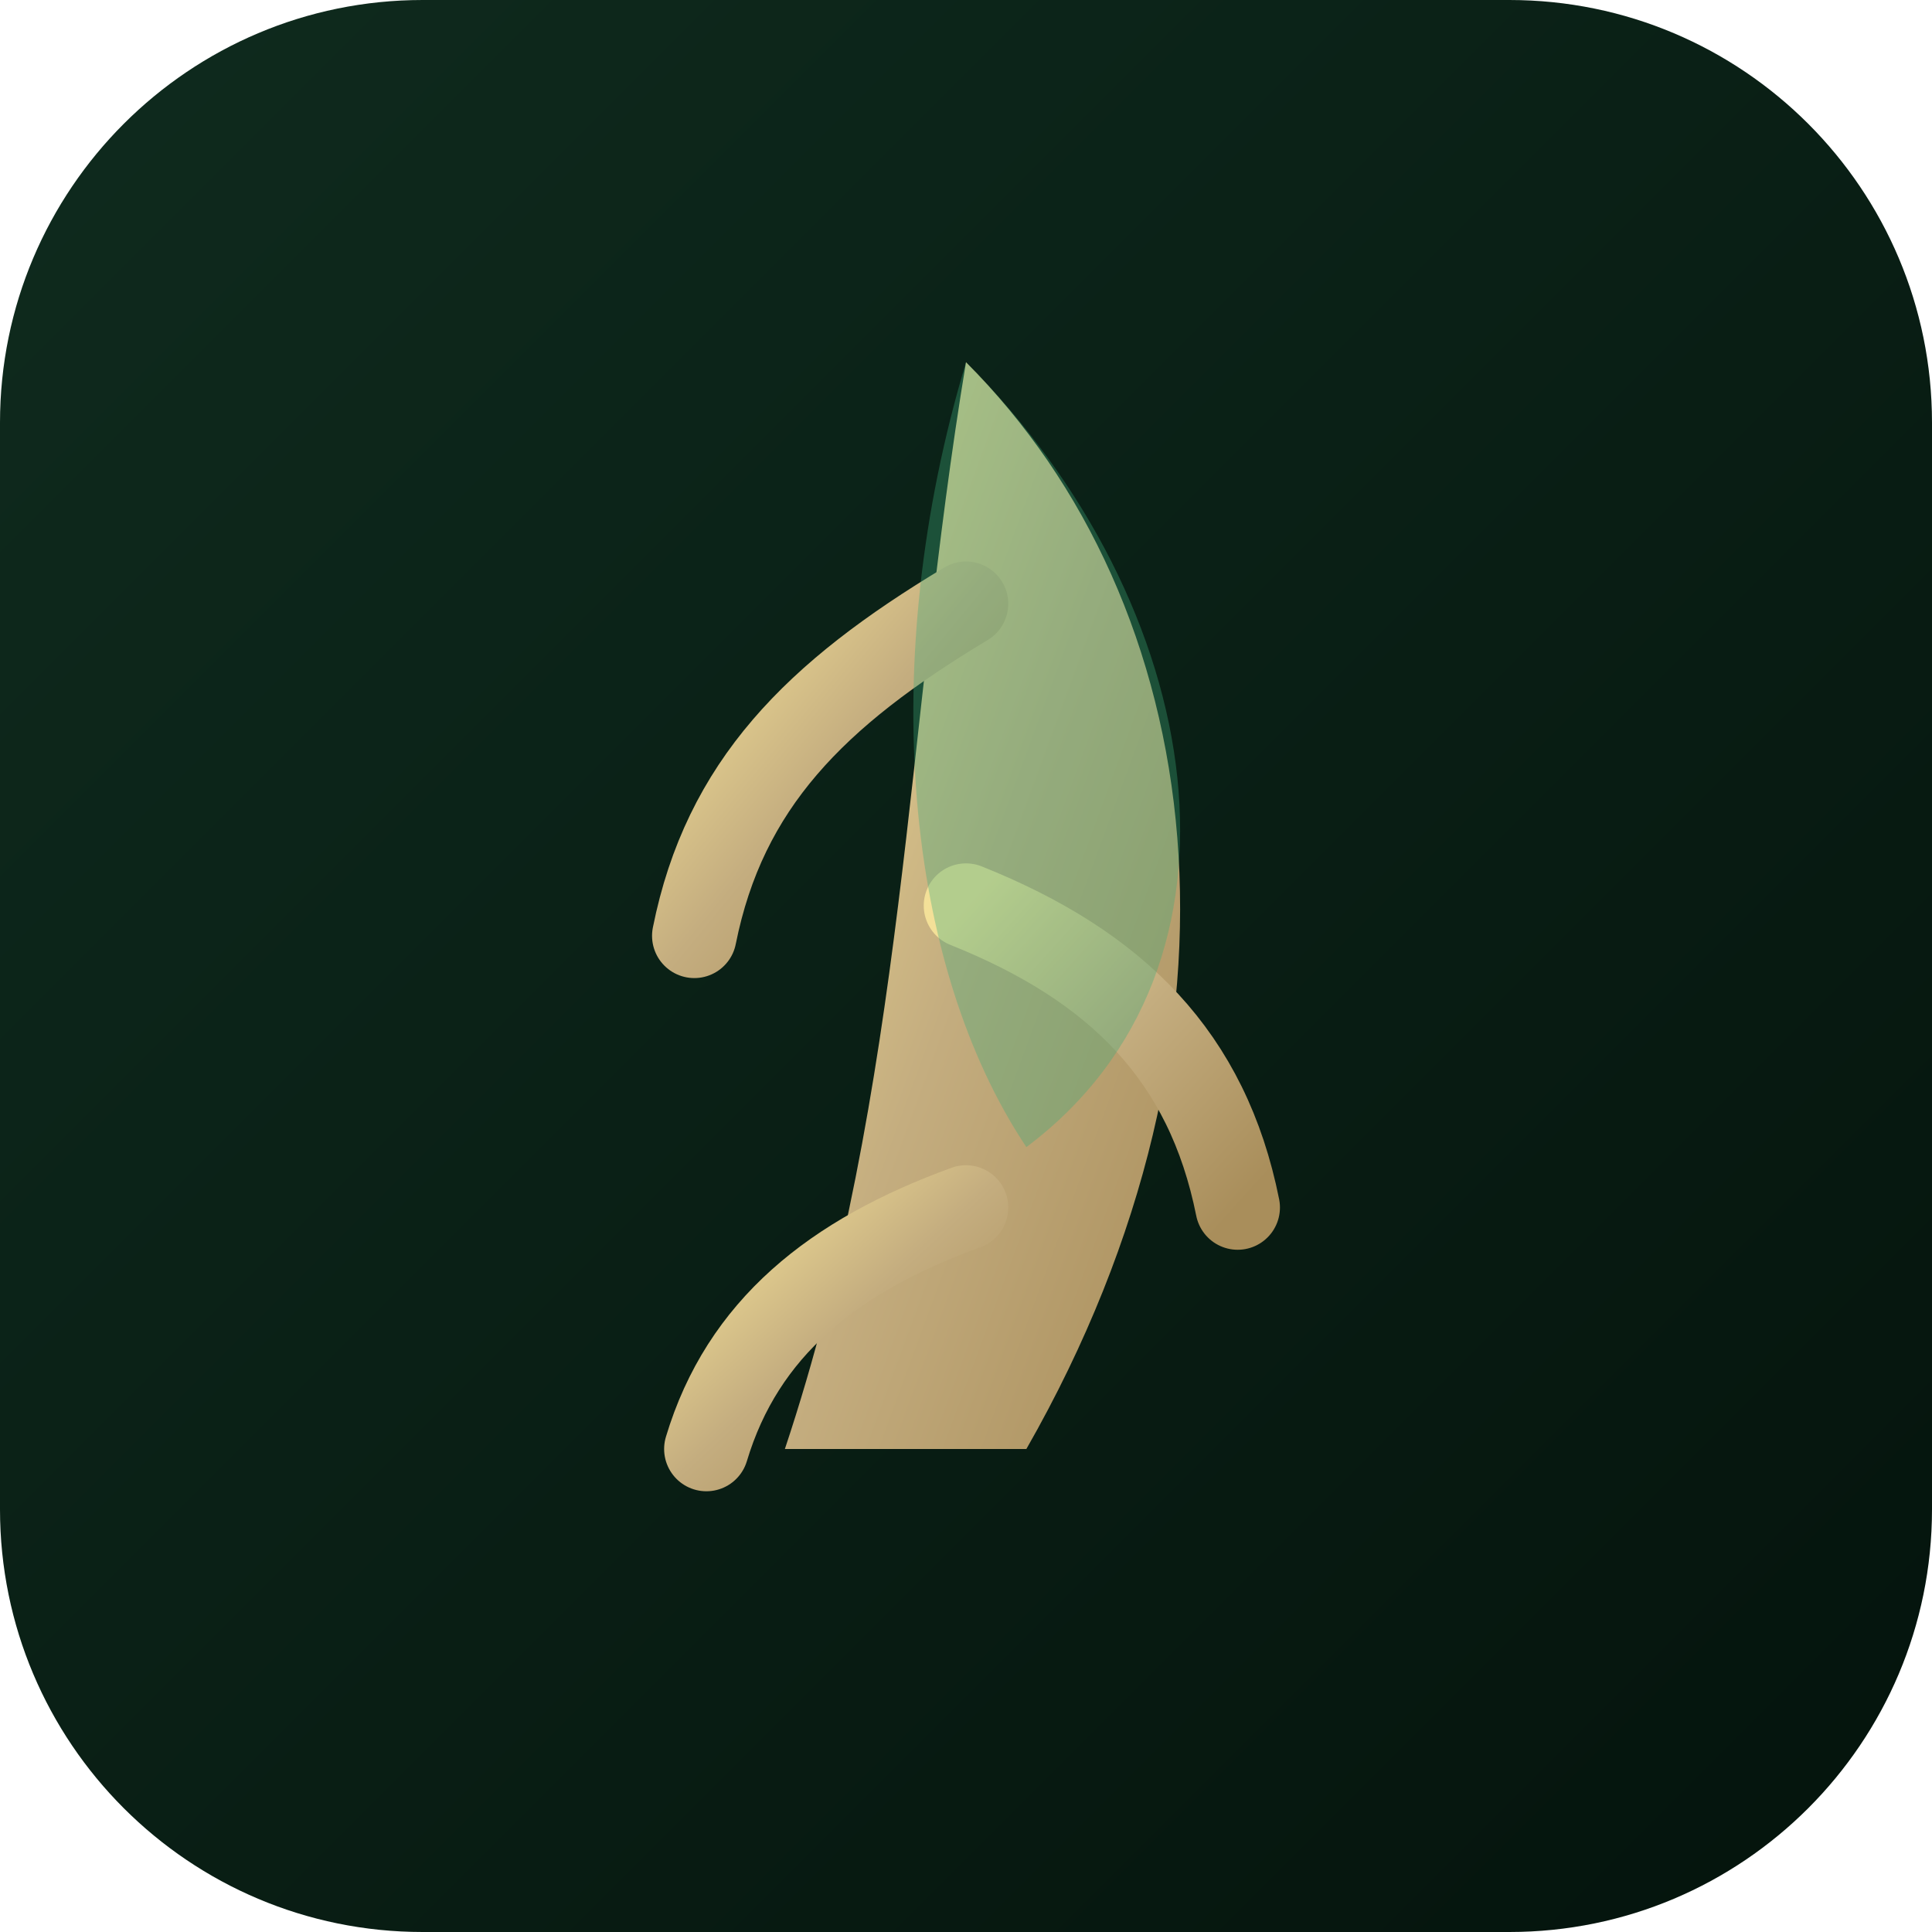
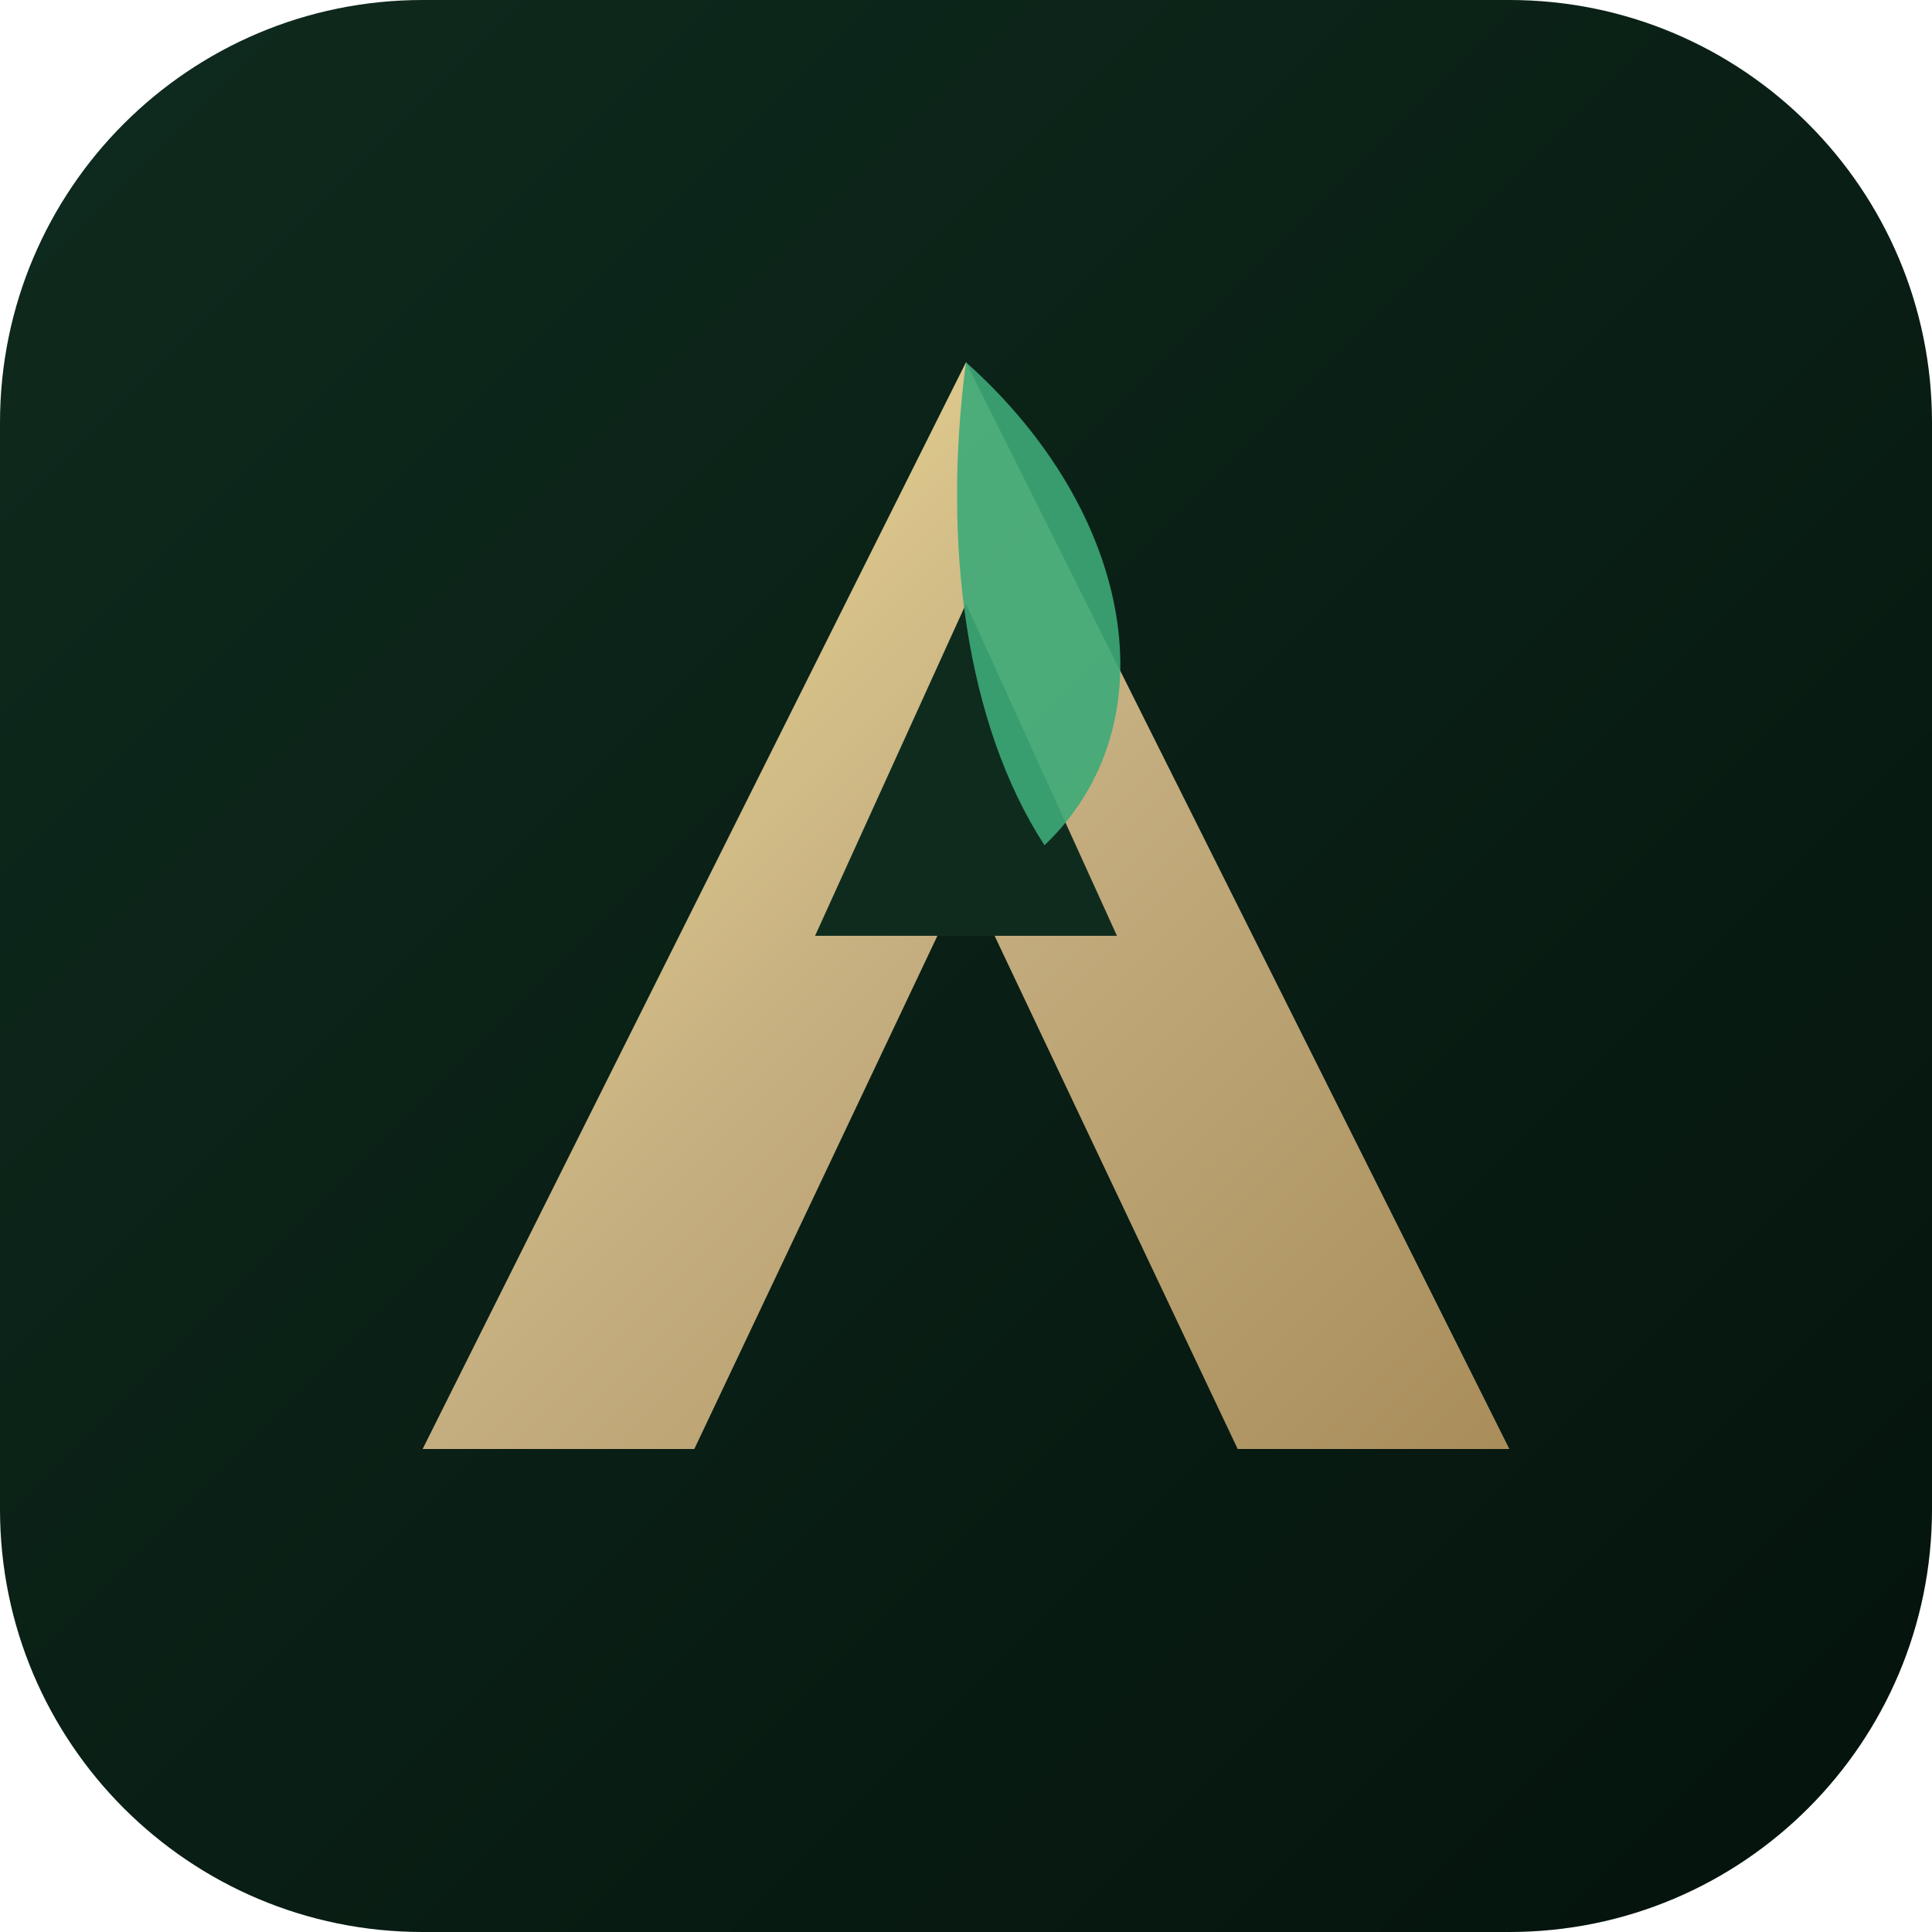
<svg xmlns="http://www.w3.org/2000/svg" viewBox="0 0 32 32">
  <defs>
    <linearGradient id="bgGrad" x1="0%" y1="0%" x2="100%" y2="100%">
      <stop offset="0%" stop-color="#0f2b1e" />
      <stop offset="100%" stop-color="#04130c" />
    </linearGradient>
    <linearGradient id="goldGrad" x1="0%" y1="0%" x2="100%" y2="100%">
      <stop offset="0%" stop-color="#f3e098" />
      <stop offset="50%" stop-color="#c4ad7f" />
      <stop offset="100%" stop-color="#a98e5b" />
    </linearGradient>
  </defs>
  <rect width="32" height="32" rx="7" fill="url(#bgGrad)" />
-   <path d="M16 6 C20 10 21 17 17 24 C15.5 24 14.5 24 13 24 C15 18 15 12 16 6 Z" fill="url(#goldGrad)" />
-   <path d="M16 10 C13.5 11.5 12 13 11.5 15.5" stroke="url(#goldGrad)" stroke-width="1.4" fill="none" stroke-linecap="round" />
-   <path d="M16 15 C18.5 16 20 17.5 20.5 20" stroke="url(#goldGrad)" stroke-width="1.4" fill="none" stroke-linecap="round" />
-   <path d="M16 20 C13.8 20.8 12.3 22 11.7 24" stroke="url(#goldGrad)" stroke-width="1.4" fill="none" stroke-linecap="round" />
-   <path d="M16 6 C20 10 21 16 17 19 C15 16 14.5 11 16 6 Z" fill="#3daa78" opacity="0.35" />
+   <path d="M16 6 L25 24 H20.5 L16 14.5 L11.5 24 H7 L16 6 Z" fill="url(#goldGrad)" />
+   <polygon points="16,10 18.5,15.5 13.5,15.5" fill="#0f2b1e" />
+   <path d="M16 6 C18.8 8.5 19.4 12 17.3 14 C16 12 15.6 9 16 6 Z" fill="#3daa78" opacity="0.9" />
</svg>
